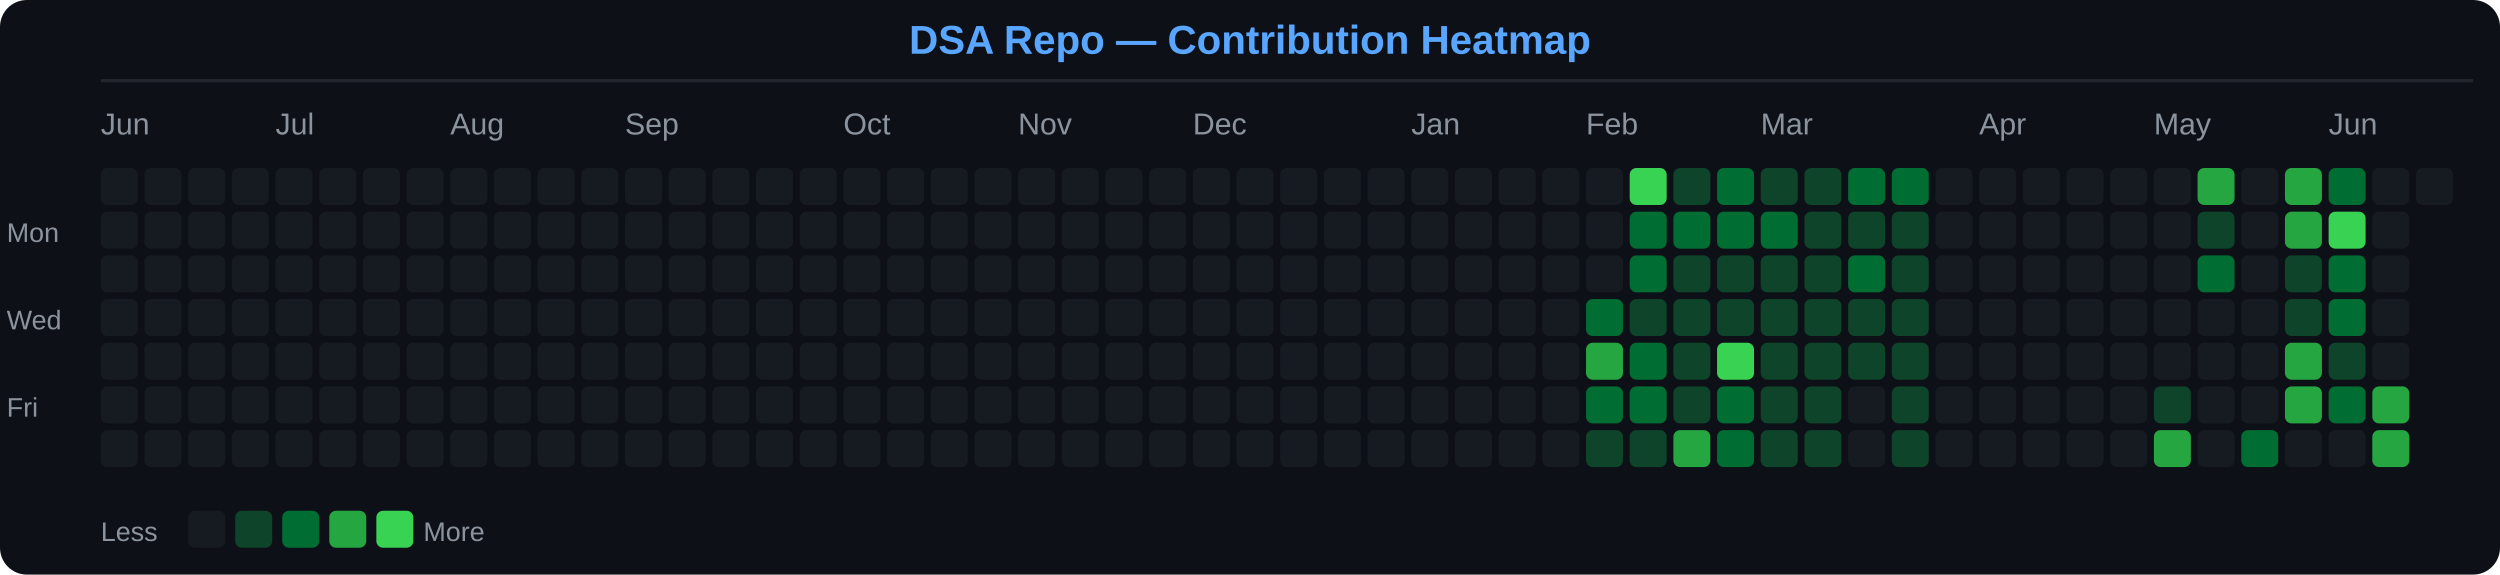
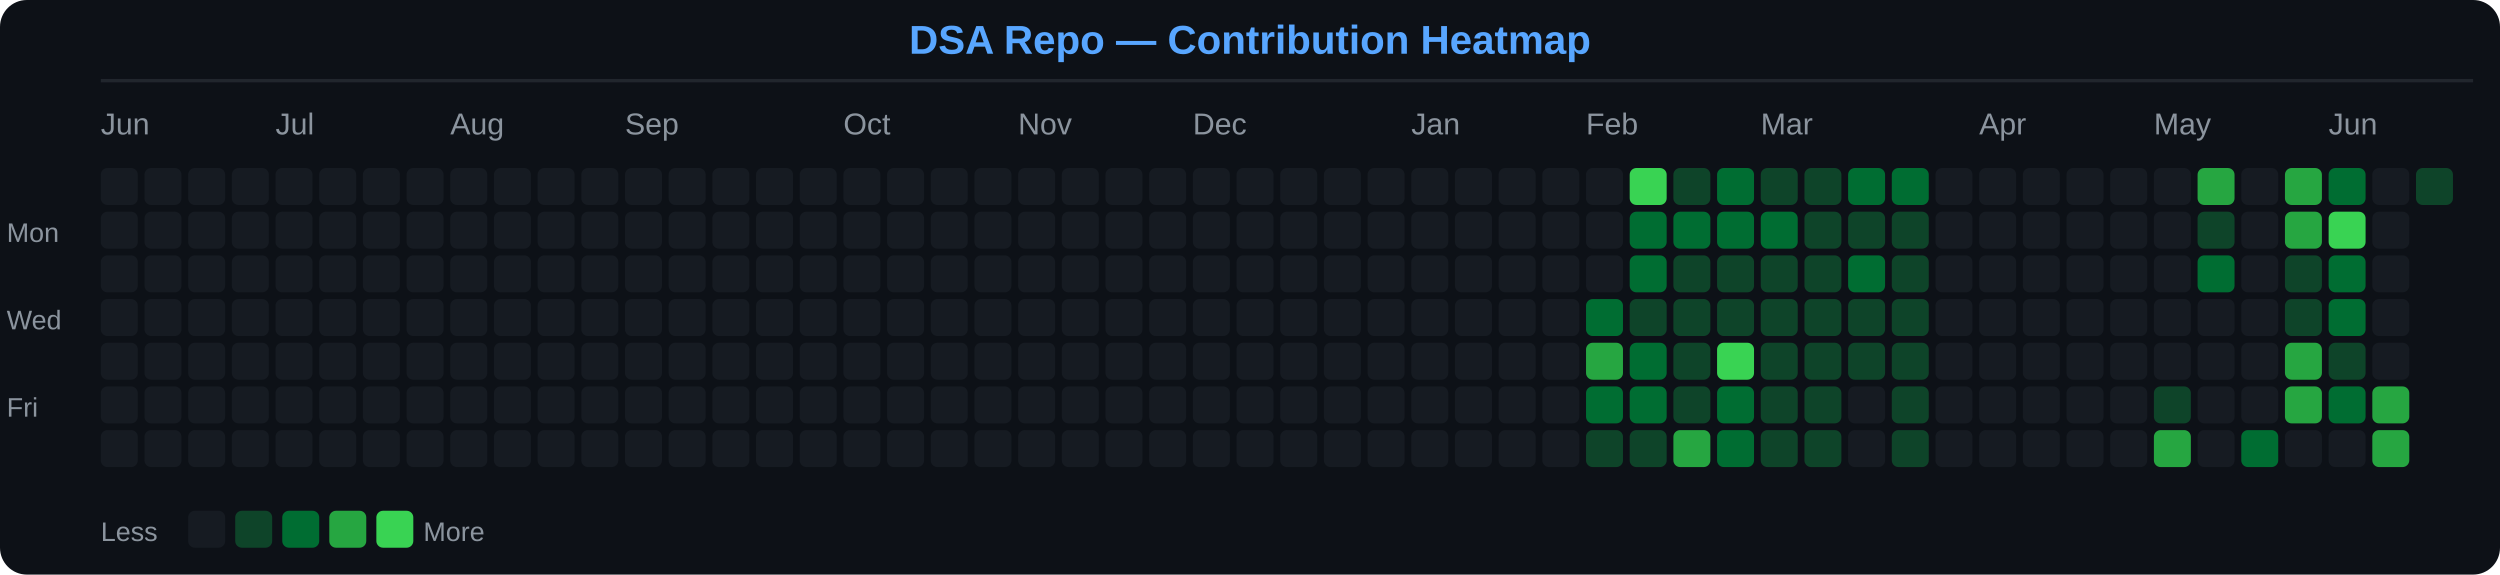
<svg xmlns="http://www.w3.org/2000/svg" width="744" height="171" viewBox="0 0 744 171">
  <rect width="744" height="171" fill="#0d1117" rx="8" />
  <text x="372" y="16" fill="#58a6ff" font-family="Arial,sans-serif" font-size="12" text-anchor="middle" font-weight="bold">DSA Repo — Contribution Heatmap</text>
  <line x1="30" y1="24" x2="736" y2="24" stroke="#21262d" stroke-width="1" />
  <text x="2" y="72" fill="#8b949e" font-family="Arial,sans-serif" font-size="8">Mon</text>
  <text x="2" y="98" fill="#8b949e" font-family="Arial,sans-serif" font-size="8">Wed</text>
  <text x="2" y="124" fill="#8b949e" font-family="Arial,sans-serif" font-size="8">Fri</text>
  <text x="30" y="40" fill="#8b949e" font-family="Arial,sans-serif" font-size="9">Jun</text>
  <rect x="30" y="50" width="11" height="11" rx="2" fill="#161b22" />
  <rect x="30" y="63" width="11" height="11" rx="2" fill="#161b22" />
  <rect x="30" y="76" width="11" height="11" rx="2" fill="#161b22" />
  <rect x="30" y="89" width="11" height="11" rx="2" fill="#161b22" />
  <rect x="30" y="102" width="11" height="11" rx="2" fill="#161b22" />
  <rect x="30" y="115" width="11" height="11" rx="2" fill="#161b22" />
  <rect x="30" y="128" width="11" height="11" rx="2" fill="#161b22" />
  <rect x="43" y="50" width="11" height="11" rx="2" fill="#161b22" />
  <rect x="43" y="63" width="11" height="11" rx="2" fill="#161b22" />
  <rect x="43" y="76" width="11" height="11" rx="2" fill="#161b22" />
  <rect x="43" y="89" width="11" height="11" rx="2" fill="#161b22" />
  <rect x="43" y="102" width="11" height="11" rx="2" fill="#161b22" />
  <rect x="43" y="115" width="11" height="11" rx="2" fill="#161b22" />
  <rect x="43" y="128" width="11" height="11" rx="2" fill="#161b22" />
  <rect x="56" y="50" width="11" height="11" rx="2" fill="#161b22" />
  <rect x="56" y="63" width="11" height="11" rx="2" fill="#161b22" />
  <rect x="56" y="76" width="11" height="11" rx="2" fill="#161b22" />
  <rect x="56" y="89" width="11" height="11" rx="2" fill="#161b22" />
  <rect x="56" y="102" width="11" height="11" rx="2" fill="#161b22" />
  <rect x="56" y="115" width="11" height="11" rx="2" fill="#161b22" />
  <rect x="56" y="128" width="11" height="11" rx="2" fill="#161b22" />
  <rect x="69" y="50" width="11" height="11" rx="2" fill="#161b22" />
  <rect x="69" y="63" width="11" height="11" rx="2" fill="#161b22" />
  <rect x="69" y="76" width="11" height="11" rx="2" fill="#161b22" />
  <rect x="69" y="89" width="11" height="11" rx="2" fill="#161b22" />
  <rect x="69" y="102" width="11" height="11" rx="2" fill="#161b22" />
  <rect x="69" y="115" width="11" height="11" rx="2" fill="#161b22" />
  <rect x="69" y="128" width="11" height="11" rx="2" fill="#161b22" />
  <text x="82" y="40" fill="#8b949e" font-family="Arial,sans-serif" font-size="9">Jul</text>
  <rect x="82" y="50" width="11" height="11" rx="2" fill="#161b22" />
  <rect x="82" y="63" width="11" height="11" rx="2" fill="#161b22" />
  <rect x="82" y="76" width="11" height="11" rx="2" fill="#161b22" />
  <rect x="82" y="89" width="11" height="11" rx="2" fill="#161b22" />
  <rect x="82" y="102" width="11" height="11" rx="2" fill="#161b22" />
  <rect x="82" y="115" width="11" height="11" rx="2" fill="#161b22" />
  <rect x="82" y="128" width="11" height="11" rx="2" fill="#161b22" />
  <rect x="95" y="50" width="11" height="11" rx="2" fill="#161b22" />
  <rect x="95" y="63" width="11" height="11" rx="2" fill="#161b22" />
  <rect x="95" y="76" width="11" height="11" rx="2" fill="#161b22" />
  <rect x="95" y="89" width="11" height="11" rx="2" fill="#161b22" />
  <rect x="95" y="102" width="11" height="11" rx="2" fill="#161b22" />
  <rect x="95" y="115" width="11" height="11" rx="2" fill="#161b22" />
  <rect x="95" y="128" width="11" height="11" rx="2" fill="#161b22" />
  <rect x="108" y="50" width="11" height="11" rx="2" fill="#161b22" />
  <rect x="108" y="63" width="11" height="11" rx="2" fill="#161b22" />
  <rect x="108" y="76" width="11" height="11" rx="2" fill="#161b22" />
  <rect x="108" y="89" width="11" height="11" rx="2" fill="#161b22" />
  <rect x="108" y="102" width="11" height="11" rx="2" fill="#161b22" />
  <rect x="108" y="115" width="11" height="11" rx="2" fill="#161b22" />
  <rect x="108" y="128" width="11" height="11" rx="2" fill="#161b22" />
  <rect x="121" y="50" width="11" height="11" rx="2" fill="#161b22" />
  <rect x="121" y="63" width="11" height="11" rx="2" fill="#161b22" />
  <rect x="121" y="76" width="11" height="11" rx="2" fill="#161b22" />
  <rect x="121" y="89" width="11" height="11" rx="2" fill="#161b22" />
  <rect x="121" y="102" width="11" height="11" rx="2" fill="#161b22" />
  <rect x="121" y="115" width="11" height="11" rx="2" fill="#161b22" />
  <rect x="121" y="128" width="11" height="11" rx="2" fill="#161b22" />
  <text x="134" y="40" fill="#8b949e" font-family="Arial,sans-serif" font-size="9">Aug</text>
  <rect x="134" y="50" width="11" height="11" rx="2" fill="#161b22" />
  <rect x="134" y="63" width="11" height="11" rx="2" fill="#161b22" />
  <rect x="134" y="76" width="11" height="11" rx="2" fill="#161b22" />
  <rect x="134" y="89" width="11" height="11" rx="2" fill="#161b22" />
  <rect x="134" y="102" width="11" height="11" rx="2" fill="#161b22" />
  <rect x="134" y="115" width="11" height="11" rx="2" fill="#161b22" />
  <rect x="134" y="128" width="11" height="11" rx="2" fill="#161b22" />
  <rect x="147" y="50" width="11" height="11" rx="2" fill="#161b22" />
  <rect x="147" y="63" width="11" height="11" rx="2" fill="#161b22" />
  <rect x="147" y="76" width="11" height="11" rx="2" fill="#161b22" />
  <rect x="147" y="89" width="11" height="11" rx="2" fill="#161b22" />
  <rect x="147" y="102" width="11" height="11" rx="2" fill="#161b22" />
  <rect x="147" y="115" width="11" height="11" rx="2" fill="#161b22" />
  <rect x="147" y="128" width="11" height="11" rx="2" fill="#161b22" />
  <rect x="160" y="50" width="11" height="11" rx="2" fill="#161b22" />
  <rect x="160" y="63" width="11" height="11" rx="2" fill="#161b22" />
  <rect x="160" y="76" width="11" height="11" rx="2" fill="#161b22" />
  <rect x="160" y="89" width="11" height="11" rx="2" fill="#161b22" />
  <rect x="160" y="102" width="11" height="11" rx="2" fill="#161b22" />
  <rect x="160" y="115" width="11" height="11" rx="2" fill="#161b22" />
  <rect x="160" y="128" width="11" height="11" rx="2" fill="#161b22" />
  <rect x="173" y="50" width="11" height="11" rx="2" fill="#161b22" />
  <rect x="173" y="63" width="11" height="11" rx="2" fill="#161b22" />
  <rect x="173" y="76" width="11" height="11" rx="2" fill="#161b22" />
  <rect x="173" y="89" width="11" height="11" rx="2" fill="#161b22" />
  <rect x="173" y="102" width="11" height="11" rx="2" fill="#161b22" />
  <rect x="173" y="115" width="11" height="11" rx="2" fill="#161b22" />
  <rect x="173" y="128" width="11" height="11" rx="2" fill="#161b22" />
  <text x="186" y="40" fill="#8b949e" font-family="Arial,sans-serif" font-size="9">Sep</text>
  <rect x="186" y="50" width="11" height="11" rx="2" fill="#161b22" />
  <rect x="186" y="63" width="11" height="11" rx="2" fill="#161b22" />
  <rect x="186" y="76" width="11" height="11" rx="2" fill="#161b22" />
  <rect x="186" y="89" width="11" height="11" rx="2" fill="#161b22" />
  <rect x="186" y="102" width="11" height="11" rx="2" fill="#161b22" />
  <rect x="186" y="115" width="11" height="11" rx="2" fill="#161b22" />
  <rect x="186" y="128" width="11" height="11" rx="2" fill="#161b22" />
  <rect x="199" y="50" width="11" height="11" rx="2" fill="#161b22" />
  <rect x="199" y="63" width="11" height="11" rx="2" fill="#161b22" />
  <rect x="199" y="76" width="11" height="11" rx="2" fill="#161b22" />
  <rect x="199" y="89" width="11" height="11" rx="2" fill="#161b22" />
  <rect x="199" y="102" width="11" height="11" rx="2" fill="#161b22" />
  <rect x="199" y="115" width="11" height="11" rx="2" fill="#161b22" />
  <rect x="199" y="128" width="11" height="11" rx="2" fill="#161b22" />
  <rect x="212" y="50" width="11" height="11" rx="2" fill="#161b22" />
  <rect x="212" y="63" width="11" height="11" rx="2" fill="#161b22" />
  <rect x="212" y="76" width="11" height="11" rx="2" fill="#161b22" />
  <rect x="212" y="89" width="11" height="11" rx="2" fill="#161b22" />
  <rect x="212" y="102" width="11" height="11" rx="2" fill="#161b22" />
  <rect x="212" y="115" width="11" height="11" rx="2" fill="#161b22" />
  <rect x="212" y="128" width="11" height="11" rx="2" fill="#161b22" />
  <rect x="225" y="50" width="11" height="11" rx="2" fill="#161b22" />
  <rect x="225" y="63" width="11" height="11" rx="2" fill="#161b22" />
  <rect x="225" y="76" width="11" height="11" rx="2" fill="#161b22" />
  <rect x="225" y="89" width="11" height="11" rx="2" fill="#161b22" />
  <rect x="225" y="102" width="11" height="11" rx="2" fill="#161b22" />
  <rect x="225" y="115" width="11" height="11" rx="2" fill="#161b22" />
  <rect x="225" y="128" width="11" height="11" rx="2" fill="#161b22" />
  <rect x="238" y="50" width="11" height="11" rx="2" fill="#161b22" />
  <rect x="238" y="63" width="11" height="11" rx="2" fill="#161b22" />
  <rect x="238" y="76" width="11" height="11" rx="2" fill="#161b22" />
  <rect x="238" y="89" width="11" height="11" rx="2" fill="#161b22" />
  <rect x="238" y="102" width="11" height="11" rx="2" fill="#161b22" />
  <rect x="238" y="115" width="11" height="11" rx="2" fill="#161b22" />
  <rect x="238" y="128" width="11" height="11" rx="2" fill="#161b22" />
  <text x="251" y="40" fill="#8b949e" font-family="Arial,sans-serif" font-size="9">Oct</text>
  <rect x="251" y="50" width="11" height="11" rx="2" fill="#161b22" />
  <rect x="251" y="63" width="11" height="11" rx="2" fill="#161b22" />
  <rect x="251" y="76" width="11" height="11" rx="2" fill="#161b22" />
  <rect x="251" y="89" width="11" height="11" rx="2" fill="#161b22" />
  <rect x="251" y="102" width="11" height="11" rx="2" fill="#161b22" />
  <rect x="251" y="115" width="11" height="11" rx="2" fill="#161b22" />
  <rect x="251" y="128" width="11" height="11" rx="2" fill="#161b22" />
  <rect x="264" y="50" width="11" height="11" rx="2" fill="#161b22" />
  <rect x="264" y="63" width="11" height="11" rx="2" fill="#161b22" />
  <rect x="264" y="76" width="11" height="11" rx="2" fill="#161b22" />
  <rect x="264" y="89" width="11" height="11" rx="2" fill="#161b22" />
  <rect x="264" y="102" width="11" height="11" rx="2" fill="#161b22" />
  <rect x="264" y="115" width="11" height="11" rx="2" fill="#161b22" />
  <rect x="264" y="128" width="11" height="11" rx="2" fill="#161b22" />
  <rect x="277" y="50" width="11" height="11" rx="2" fill="#161b22" />
  <rect x="277" y="63" width="11" height="11" rx="2" fill="#161b22" />
  <rect x="277" y="76" width="11" height="11" rx="2" fill="#161b22" />
  <rect x="277" y="89" width="11" height="11" rx="2" fill="#161b22" />
  <rect x="277" y="102" width="11" height="11" rx="2" fill="#161b22" />
  <rect x="277" y="115" width="11" height="11" rx="2" fill="#161b22" />
  <rect x="277" y="128" width="11" height="11" rx="2" fill="#161b22" />
  <rect x="290" y="50" width="11" height="11" rx="2" fill="#161b22" />
  <rect x="290" y="63" width="11" height="11" rx="2" fill="#161b22" />
  <rect x="290" y="76" width="11" height="11" rx="2" fill="#161b22" />
  <rect x="290" y="89" width="11" height="11" rx="2" fill="#161b22" />
  <rect x="290" y="102" width="11" height="11" rx="2" fill="#161b22" />
  <rect x="290" y="115" width="11" height="11" rx="2" fill="#161b22" />
  <rect x="290" y="128" width="11" height="11" rx="2" fill="#161b22" />
  <text x="303" y="40" fill="#8b949e" font-family="Arial,sans-serif" font-size="9">Nov</text>
  <rect x="303" y="50" width="11" height="11" rx="2" fill="#161b22" />
  <rect x="303" y="63" width="11" height="11" rx="2" fill="#161b22" />
  <rect x="303" y="76" width="11" height="11" rx="2" fill="#161b22" />
  <rect x="303" y="89" width="11" height="11" rx="2" fill="#161b22" />
  <rect x="303" y="102" width="11" height="11" rx="2" fill="#161b22" />
  <rect x="303" y="115" width="11" height="11" rx="2" fill="#161b22" />
  <rect x="303" y="128" width="11" height="11" rx="2" fill="#161b22" />
  <rect x="316" y="50" width="11" height="11" rx="2" fill="#161b22" />
  <rect x="316" y="63" width="11" height="11" rx="2" fill="#161b22" />
  <rect x="316" y="76" width="11" height="11" rx="2" fill="#161b22" />
  <rect x="316" y="89" width="11" height="11" rx="2" fill="#161b22" />
  <rect x="316" y="102" width="11" height="11" rx="2" fill="#161b22" />
  <rect x="316" y="115" width="11" height="11" rx="2" fill="#161b22" />
  <rect x="316" y="128" width="11" height="11" rx="2" fill="#161b22" />
  <rect x="329" y="50" width="11" height="11" rx="2" fill="#161b22" />
  <rect x="329" y="63" width="11" height="11" rx="2" fill="#161b22" />
  <rect x="329" y="76" width="11" height="11" rx="2" fill="#161b22" />
  <rect x="329" y="89" width="11" height="11" rx="2" fill="#161b22" />
  <rect x="329" y="102" width="11" height="11" rx="2" fill="#161b22" />
  <rect x="329" y="115" width="11" height="11" rx="2" fill="#161b22" />
  <rect x="329" y="128" width="11" height="11" rx="2" fill="#161b22" />
  <rect x="342" y="50" width="11" height="11" rx="2" fill="#161b22" />
  <rect x="342" y="63" width="11" height="11" rx="2" fill="#161b22" />
  <rect x="342" y="76" width="11" height="11" rx="2" fill="#161b22" />
  <rect x="342" y="89" width="11" height="11" rx="2" fill="#161b22" />
  <rect x="342" y="102" width="11" height="11" rx="2" fill="#161b22" />
  <rect x="342" y="115" width="11" height="11" rx="2" fill="#161b22" />
  <rect x="342" y="128" width="11" height="11" rx="2" fill="#161b22" />
  <text x="355" y="40" fill="#8b949e" font-family="Arial,sans-serif" font-size="9">Dec</text>
  <rect x="355" y="50" width="11" height="11" rx="2" fill="#161b22" />
  <rect x="355" y="63" width="11" height="11" rx="2" fill="#161b22" />
  <rect x="355" y="76" width="11" height="11" rx="2" fill="#161b22" />
  <rect x="355" y="89" width="11" height="11" rx="2" fill="#161b22" />
  <rect x="355" y="102" width="11" height="11" rx="2" fill="#161b22" />
  <rect x="355" y="115" width="11" height="11" rx="2" fill="#161b22" />
  <rect x="355" y="128" width="11" height="11" rx="2" fill="#161b22" />
  <rect x="368" y="50" width="11" height="11" rx="2" fill="#161b22" />
  <rect x="368" y="63" width="11" height="11" rx="2" fill="#161b22" />
  <rect x="368" y="76" width="11" height="11" rx="2" fill="#161b22" />
  <rect x="368" y="89" width="11" height="11" rx="2" fill="#161b22" />
  <rect x="368" y="102" width="11" height="11" rx="2" fill="#161b22" />
  <rect x="368" y="115" width="11" height="11" rx="2" fill="#161b22" />
  <rect x="368" y="128" width="11" height="11" rx="2" fill="#161b22" />
  <rect x="381" y="50" width="11" height="11" rx="2" fill="#161b22" />
  <rect x="381" y="63" width="11" height="11" rx="2" fill="#161b22" />
  <rect x="381" y="76" width="11" height="11" rx="2" fill="#161b22" />
  <rect x="381" y="89" width="11" height="11" rx="2" fill="#161b22" />
  <rect x="381" y="102" width="11" height="11" rx="2" fill="#161b22" />
  <rect x="381" y="115" width="11" height="11" rx="2" fill="#161b22" />
  <rect x="381" y="128" width="11" height="11" rx="2" fill="#161b22" />
  <rect x="394" y="50" width="11" height="11" rx="2" fill="#161b22" />
  <rect x="394" y="63" width="11" height="11" rx="2" fill="#161b22" />
  <rect x="394" y="76" width="11" height="11" rx="2" fill="#161b22" />
  <rect x="394" y="89" width="11" height="11" rx="2" fill="#161b22" />
  <rect x="394" y="102" width="11" height="11" rx="2" fill="#161b22" />
  <rect x="394" y="115" width="11" height="11" rx="2" fill="#161b22" />
  <rect x="394" y="128" width="11" height="11" rx="2" fill="#161b22" />
  <rect x="407" y="50" width="11" height="11" rx="2" fill="#161b22" />
  <rect x="407" y="63" width="11" height="11" rx="2" fill="#161b22" />
  <rect x="407" y="76" width="11" height="11" rx="2" fill="#161b22" />
  <rect x="407" y="89" width="11" height="11" rx="2" fill="#161b22" />
  <rect x="407" y="102" width="11" height="11" rx="2" fill="#161b22" />
  <rect x="407" y="115" width="11" height="11" rx="2" fill="#161b22" />
  <rect x="407" y="128" width="11" height="11" rx="2" fill="#161b22" />
  <text x="420" y="40" fill="#8b949e" font-family="Arial,sans-serif" font-size="9">Jan</text>
  <rect x="420" y="50" width="11" height="11" rx="2" fill="#161b22" />
  <rect x="420" y="63" width="11" height="11" rx="2" fill="#161b22" />
  <rect x="420" y="76" width="11" height="11" rx="2" fill="#161b22" />
  <rect x="420" y="89" width="11" height="11" rx="2" fill="#161b22" />
  <rect x="420" y="102" width="11" height="11" rx="2" fill="#161b22" />
  <rect x="420" y="115" width="11" height="11" rx="2" fill="#161b22" />
  <rect x="420" y="128" width="11" height="11" rx="2" fill="#161b22" />
  <rect x="433" y="50" width="11" height="11" rx="2" fill="#161b22" />
  <rect x="433" y="63" width="11" height="11" rx="2" fill="#161b22" />
  <rect x="433" y="76" width="11" height="11" rx="2" fill="#161b22" />
  <rect x="433" y="89" width="11" height="11" rx="2" fill="#161b22" />
  <rect x="433" y="102" width="11" height="11" rx="2" fill="#161b22" />
  <rect x="433" y="115" width="11" height="11" rx="2" fill="#161b22" />
  <rect x="433" y="128" width="11" height="11" rx="2" fill="#161b22" />
  <rect x="446" y="50" width="11" height="11" rx="2" fill="#161b22" />
  <rect x="446" y="63" width="11" height="11" rx="2" fill="#161b22" />
  <rect x="446" y="76" width="11" height="11" rx="2" fill="#161b22" />
  <rect x="446" y="89" width="11" height="11" rx="2" fill="#161b22" />
  <rect x="446" y="102" width="11" height="11" rx="2" fill="#161b22" />
  <rect x="446" y="115" width="11" height="11" rx="2" fill="#161b22" />
  <rect x="446" y="128" width="11" height="11" rx="2" fill="#161b22" />
  <rect x="459" y="50" width="11" height="11" rx="2" fill="#161b22" />
  <rect x="459" y="63" width="11" height="11" rx="2" fill="#161b22" />
  <rect x="459" y="76" width="11" height="11" rx="2" fill="#161b22" />
  <rect x="459" y="89" width="11" height="11" rx="2" fill="#161b22" />
  <rect x="459" y="102" width="11" height="11" rx="2" fill="#161b22" />
  <rect x="459" y="115" width="11" height="11" rx="2" fill="#161b22" />
  <rect x="459" y="128" width="11" height="11" rx="2" fill="#161b22" />
  <text x="472" y="40" fill="#8b949e" font-family="Arial,sans-serif" font-size="9">Feb</text>
  <rect x="472" y="50" width="11" height="11" rx="2" fill="#161b22" />
  <rect x="472" y="63" width="11" height="11" rx="2" fill="#161b22" />
  <rect x="472" y="76" width="11" height="11" rx="2" fill="#161b22" />
  <rect x="472" y="89" width="11" height="11" rx="2" fill="#006d32" />
  <rect x="472" y="102" width="11" height="11" rx="2" fill="#26a641" />
  <rect x="472" y="115" width="11" height="11" rx="2" fill="#006d32" />
  <rect x="472" y="128" width="11" height="11" rx="2" fill="#0e4429" />
  <rect x="485" y="50" width="11" height="11" rx="2" fill="#39d353" />
  <rect x="485" y="63" width="11" height="11" rx="2" fill="#006d32" />
  <rect x="485" y="76" width="11" height="11" rx="2" fill="#006d32" />
  <rect x="485" y="89" width="11" height="11" rx="2" fill="#0e4429" />
  <rect x="485" y="102" width="11" height="11" rx="2" fill="#006d32" />
  <rect x="485" y="115" width="11" height="11" rx="2" fill="#006d32" />
  <rect x="485" y="128" width="11" height="11" rx="2" fill="#0e4429" />
  <rect x="498" y="50" width="11" height="11" rx="2" fill="#0e4429" />
  <rect x="498" y="63" width="11" height="11" rx="2" fill="#006d32" />
  <rect x="498" y="76" width="11" height="11" rx="2" fill="#0e4429" />
  <rect x="498" y="89" width="11" height="11" rx="2" fill="#0e4429" />
  <rect x="498" y="102" width="11" height="11" rx="2" fill="#0e4429" />
  <rect x="498" y="115" width="11" height="11" rx="2" fill="#0e4429" />
  <rect x="498" y="128" width="11" height="11" rx="2" fill="#26a641" />
  <rect x="511" y="50" width="11" height="11" rx="2" fill="#006d32" />
  <rect x="511" y="63" width="11" height="11" rx="2" fill="#006d32" />
  <rect x="511" y="76" width="11" height="11" rx="2" fill="#0e4429" />
  <rect x="511" y="89" width="11" height="11" rx="2" fill="#0e4429" />
  <rect x="511" y="102" width="11" height="11" rx="2" fill="#39d353" />
  <rect x="511" y="115" width="11" height="11" rx="2" fill="#006d32" />
  <rect x="511" y="128" width="11" height="11" rx="2" fill="#006d32" />
  <text x="524" y="40" fill="#8b949e" font-family="Arial,sans-serif" font-size="9">Mar</text>
  <rect x="524" y="50" width="11" height="11" rx="2" fill="#0e4429" />
  <rect x="524" y="63" width="11" height="11" rx="2" fill="#006d32" />
  <rect x="524" y="76" width="11" height="11" rx="2" fill="#0e4429" />
  <rect x="524" y="89" width="11" height="11" rx="2" fill="#0e4429" />
  <rect x="524" y="102" width="11" height="11" rx="2" fill="#0e4429" />
  <rect x="524" y="115" width="11" height="11" rx="2" fill="#0e4429" />
  <rect x="524" y="128" width="11" height="11" rx="2" fill="#0e4429" />
  <rect x="537" y="50" width="11" height="11" rx="2" fill="#0e4429" />
  <rect x="537" y="63" width="11" height="11" rx="2" fill="#0e4429" />
  <rect x="537" y="76" width="11" height="11" rx="2" fill="#0e4429" />
  <rect x="537" y="89" width="11" height="11" rx="2" fill="#0e4429" />
  <rect x="537" y="102" width="11" height="11" rx="2" fill="#0e4429" />
  <rect x="537" y="115" width="11" height="11" rx="2" fill="#0e4429" />
  <rect x="537" y="128" width="11" height="11" rx="2" fill="#0e4429" />
  <rect x="550" y="50" width="11" height="11" rx="2" fill="#006d32" />
  <rect x="550" y="63" width="11" height="11" rx="2" fill="#0e4429" />
  <rect x="550" y="76" width="11" height="11" rx="2" fill="#006d32" />
  <rect x="550" y="89" width="11" height="11" rx="2" fill="#0e4429" />
  <rect x="550" y="102" width="11" height="11" rx="2" fill="#0e4429" />
  <rect x="550" y="115" width="11" height="11" rx="2" fill="#161b22" />
  <rect x="550" y="128" width="11" height="11" rx="2" fill="#161b22" />
  <rect x="563" y="50" width="11" height="11" rx="2" fill="#006d32" />
  <rect x="563" y="63" width="11" height="11" rx="2" fill="#0e4429" />
  <rect x="563" y="76" width="11" height="11" rx="2" fill="#0e4429" />
  <rect x="563" y="89" width="11" height="11" rx="2" fill="#0e4429" />
  <rect x="563" y="102" width="11" height="11" rx="2" fill="#0e4429" />
  <rect x="563" y="115" width="11" height="11" rx="2" fill="#0e4429" />
  <rect x="563" y="128" width="11" height="11" rx="2" fill="#0e4429" />
  <rect x="576" y="50" width="11" height="11" rx="2" fill="#161b22" />
  <rect x="576" y="63" width="11" height="11" rx="2" fill="#161b22" />
  <rect x="576" y="76" width="11" height="11" rx="2" fill="#161b22" />
  <rect x="576" y="89" width="11" height="11" rx="2" fill="#161b22" />
  <rect x="576" y="102" width="11" height="11" rx="2" fill="#161b22" />
  <rect x="576" y="115" width="11" height="11" rx="2" fill="#161b22" />
  <rect x="576" y="128" width="11" height="11" rx="2" fill="#161b22" />
  <text x="589" y="40" fill="#8b949e" font-family="Arial,sans-serif" font-size="9">Apr</text>
  <rect x="589" y="50" width="11" height="11" rx="2" fill="#161b22" />
  <rect x="589" y="63" width="11" height="11" rx="2" fill="#161b22" />
  <rect x="589" y="76" width="11" height="11" rx="2" fill="#161b22" />
  <rect x="589" y="89" width="11" height="11" rx="2" fill="#161b22" />
  <rect x="589" y="102" width="11" height="11" rx="2" fill="#161b22" />
  <rect x="589" y="115" width="11" height="11" rx="2" fill="#161b22" />
  <rect x="589" y="128" width="11" height="11" rx="2" fill="#161b22" />
  <rect x="602" y="50" width="11" height="11" rx="2" fill="#161b22" />
  <rect x="602" y="63" width="11" height="11" rx="2" fill="#161b22" />
  <rect x="602" y="76" width="11" height="11" rx="2" fill="#161b22" />
  <rect x="602" y="89" width="11" height="11" rx="2" fill="#161b22" />
  <rect x="602" y="102" width="11" height="11" rx="2" fill="#161b22" />
  <rect x="602" y="115" width="11" height="11" rx="2" fill="#161b22" />
  <rect x="602" y="128" width="11" height="11" rx="2" fill="#161b22" />
  <rect x="615" y="50" width="11" height="11" rx="2" fill="#161b22" />
  <rect x="615" y="63" width="11" height="11" rx="2" fill="#161b22" />
  <rect x="615" y="76" width="11" height="11" rx="2" fill="#161b22" />
  <rect x="615" y="89" width="11" height="11" rx="2" fill="#161b22" />
  <rect x="615" y="102" width="11" height="11" rx="2" fill="#161b22" />
  <rect x="615" y="115" width="11" height="11" rx="2" fill="#161b22" />
  <rect x="615" y="128" width="11" height="11" rx="2" fill="#161b22" />
  <rect x="628" y="50" width="11" height="11" rx="2" fill="#161b22" />
  <rect x="628" y="63" width="11" height="11" rx="2" fill="#161b22" />
  <rect x="628" y="76" width="11" height="11" rx="2" fill="#161b22" />
  <rect x="628" y="89" width="11" height="11" rx="2" fill="#161b22" />
  <rect x="628" y="102" width="11" height="11" rx="2" fill="#161b22" />
  <rect x="628" y="115" width="11" height="11" rx="2" fill="#161b22" />
  <rect x="628" y="128" width="11" height="11" rx="2" fill="#161b22" />
  <text x="641" y="40" fill="#8b949e" font-family="Arial,sans-serif" font-size="9">May</text>
  <rect x="641" y="50" width="11" height="11" rx="2" fill="#161b22" />
  <rect x="641" y="63" width="11" height="11" rx="2" fill="#161b22" />
  <rect x="641" y="76" width="11" height="11" rx="2" fill="#161b22" />
  <rect x="641" y="89" width="11" height="11" rx="2" fill="#161b22" />
  <rect x="641" y="102" width="11" height="11" rx="2" fill="#161b22" />
  <rect x="641" y="115" width="11" height="11" rx="2" fill="#0e4429" />
  <rect x="641" y="128" width="11" height="11" rx="2" fill="#26a641" />
  <rect x="654" y="50" width="11" height="11" rx="2" fill="#26a641" />
  <rect x="654" y="63" width="11" height="11" rx="2" fill="#0e4429" />
  <rect x="654" y="76" width="11" height="11" rx="2" fill="#006d32" />
  <rect x="654" y="89" width="11" height="11" rx="2" fill="#161b22" />
  <rect x="654" y="102" width="11" height="11" rx="2" fill="#161b22" />
  <rect x="654" y="115" width="11" height="11" rx="2" fill="#161b22" />
  <rect x="654" y="128" width="11" height="11" rx="2" fill="#161b22" />
  <rect x="667" y="50" width="11" height="11" rx="2" fill="#161b22" />
  <rect x="667" y="63" width="11" height="11" rx="2" fill="#161b22" />
  <rect x="667" y="76" width="11" height="11" rx="2" fill="#161b22" />
  <rect x="667" y="89" width="11" height="11" rx="2" fill="#161b22" />
  <rect x="667" y="102" width="11" height="11" rx="2" fill="#161b22" />
  <rect x="667" y="115" width="11" height="11" rx="2" fill="#161b22" />
  <rect x="667" y="128" width="11" height="11" rx="2" fill="#006d32" />
  <rect x="680" y="50" width="11" height="11" rx="2" fill="#26a641" />
  <rect x="680" y="63" width="11" height="11" rx="2" fill="#26a641" />
  <rect x="680" y="76" width="11" height="11" rx="2" fill="#0e4429" />
  <rect x="680" y="89" width="11" height="11" rx="2" fill="#0e4429" />
  <rect x="680" y="102" width="11" height="11" rx="2" fill="#26a641" />
  <rect x="680" y="115" width="11" height="11" rx="2" fill="#26a641" />
  <rect x="680" y="128" width="11" height="11" rx="2" fill="#161b22" />
  <text x="693" y="40" fill="#8b949e" font-family="Arial,sans-serif" font-size="9">Jun</text>
  <rect x="693" y="50" width="11" height="11" rx="2" fill="#006d32" />
  <rect x="693" y="63" width="11" height="11" rx="2" fill="#39d353" />
  <rect x="693" y="76" width="11" height="11" rx="2" fill="#006d32" />
  <rect x="693" y="89" width="11" height="11" rx="2" fill="#006d32" />
  <rect x="693" y="102" width="11" height="11" rx="2" fill="#0e4429" />
  <rect x="693" y="115" width="11" height="11" rx="2" fill="#006d32" />
  <rect x="693" y="128" width="11" height="11" rx="2" fill="#161b22" />
  <rect x="706" y="50" width="11" height="11" rx="2" fill="#161b22" />
  <rect x="706" y="63" width="11" height="11" rx="2" fill="#161b22" />
  <rect x="706" y="76" width="11" height="11" rx="2" fill="#161b22" />
  <rect x="706" y="89" width="11" height="11" rx="2" fill="#161b22" />
  <rect x="706" y="102" width="11" height="11" rx="2" fill="#161b22" />
  <rect x="706" y="115" width="11" height="11" rx="2" fill="#26a641" />
  <rect x="706" y="128" width="11" height="11" rx="2" fill="#26a641" />
-   <rect x="719" y="50" width="11" height="11" rx="2" fill="#161b22" />
+   <rect x="719" y="50" width="11" height="11" rx="2" fill="#0e4429" />
  <text x="30" y="161" fill="#8b949e" font-family="Arial,sans-serif" font-size="8">Less</text>
  <rect x="56" y="152" width="11" height="11" rx="2" fill="#161b22" />
  <rect x="70" y="152" width="11" height="11" rx="2" fill="#0e4429" />
  <rect x="84" y="152" width="11" height="11" rx="2" fill="#006d32" />
  <rect x="98" y="152" width="11" height="11" rx="2" fill="#26a641" />
  <rect x="112" y="152" width="11" height="11" rx="2" fill="#39d353" />
  <text x="126" y="161" fill="#8b949e" font-family="Arial,sans-serif" font-size="8">More</text>
</svg>
